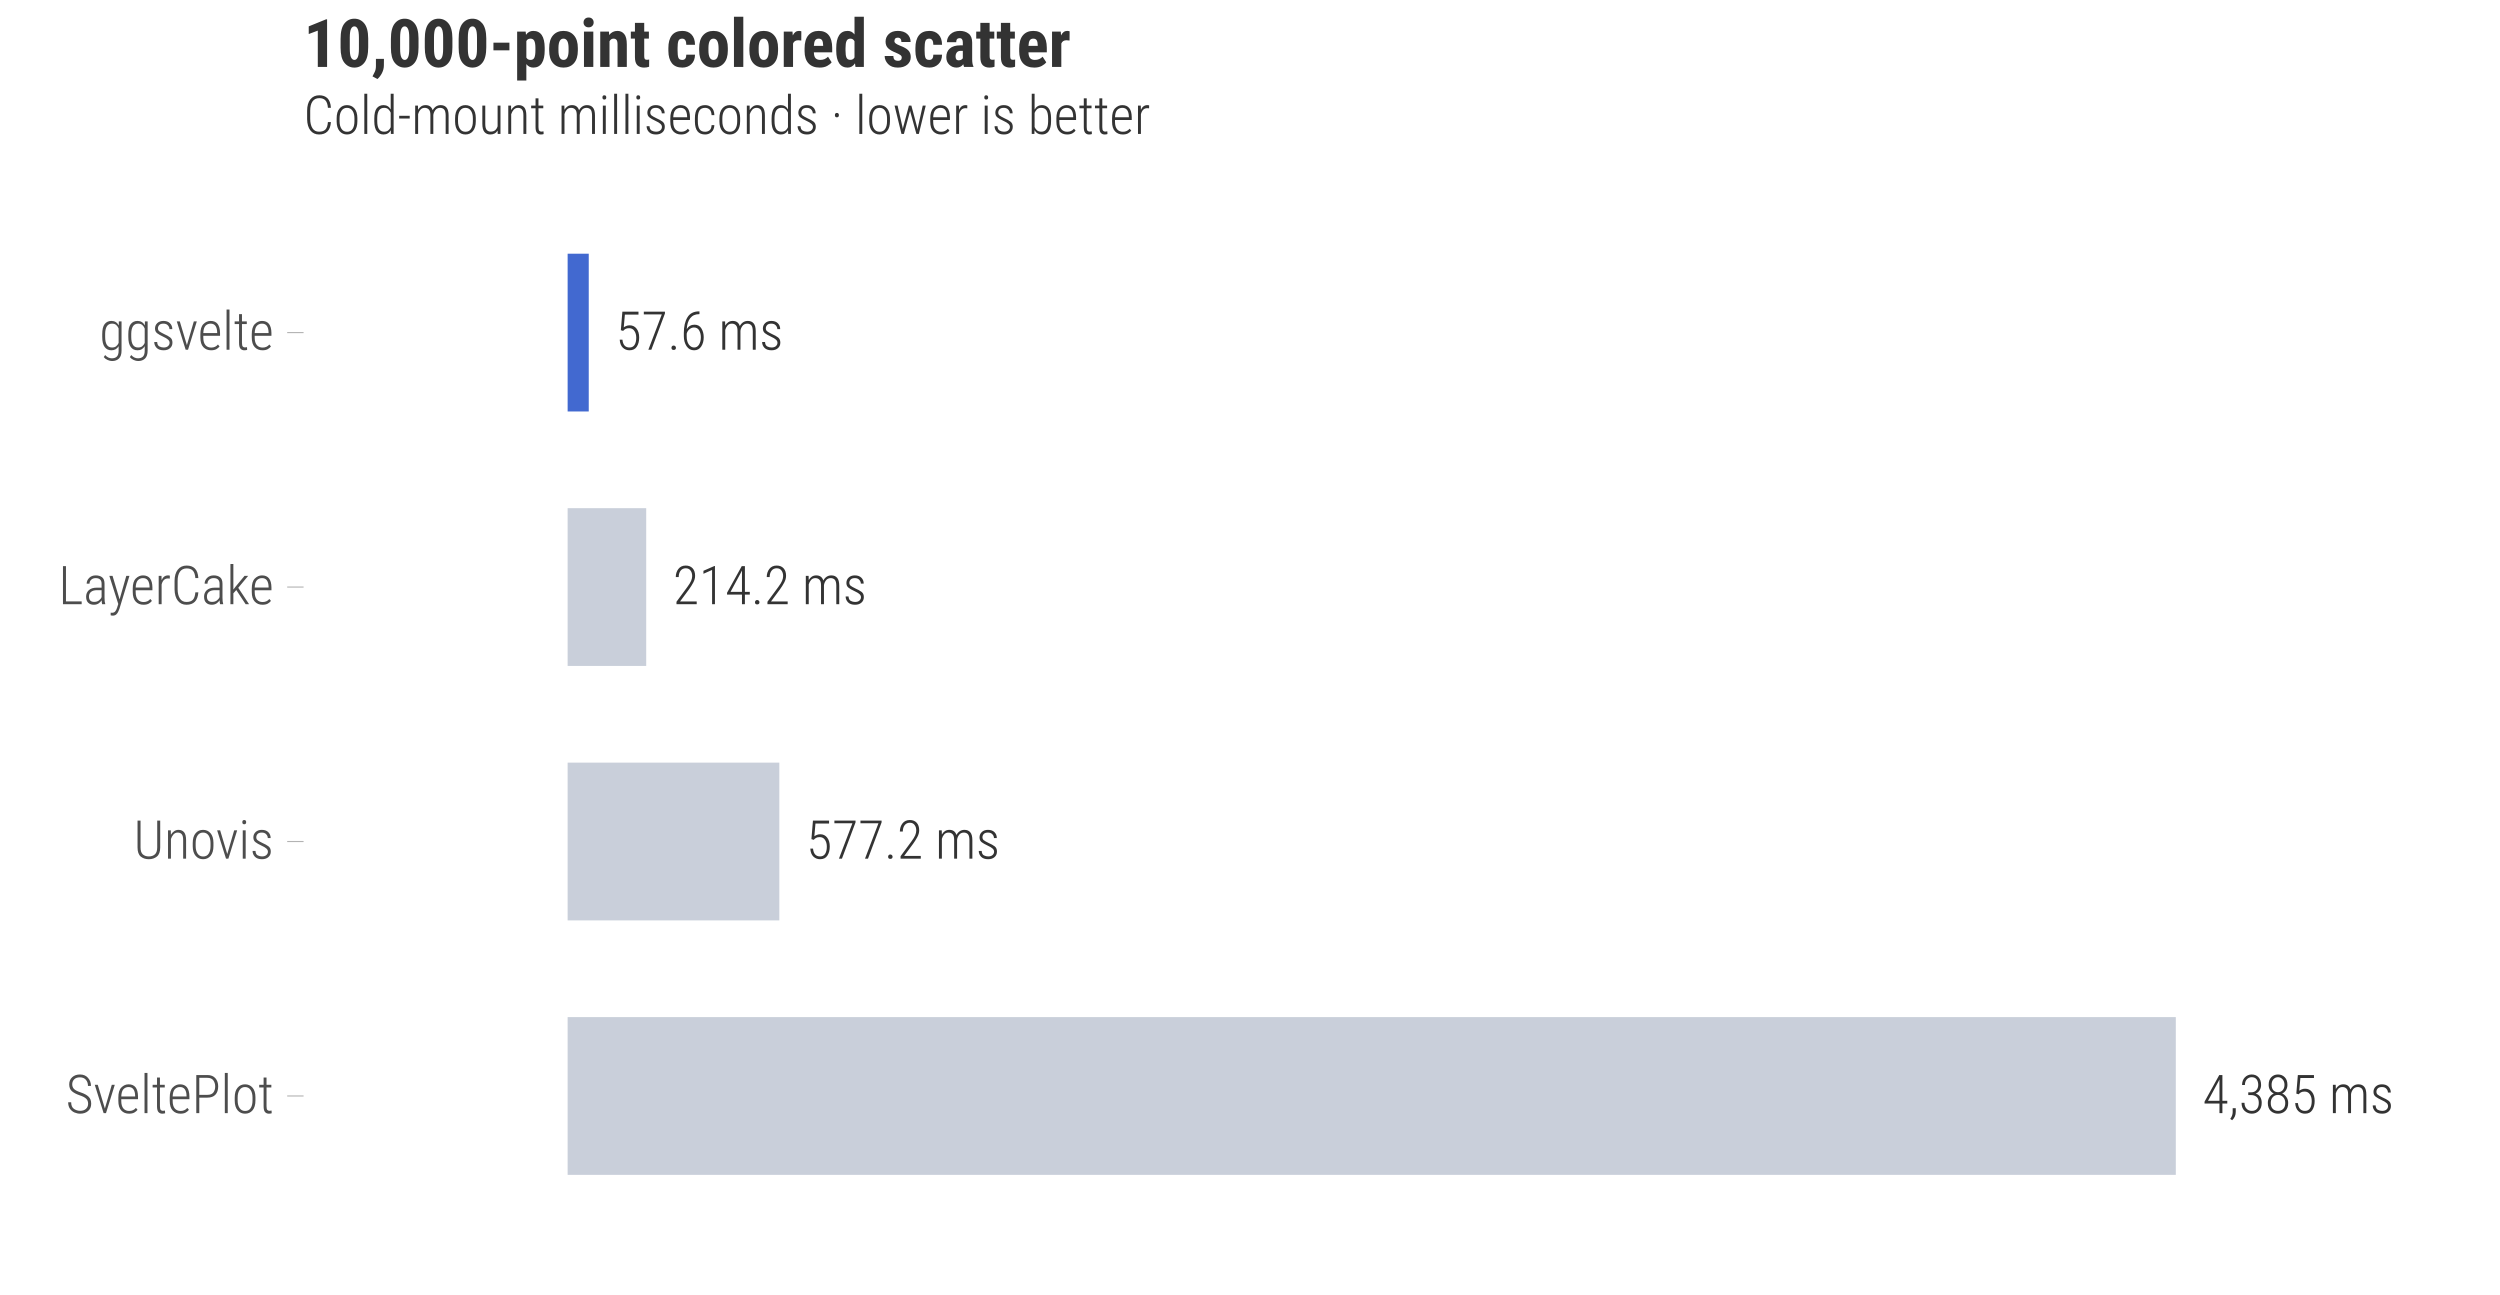
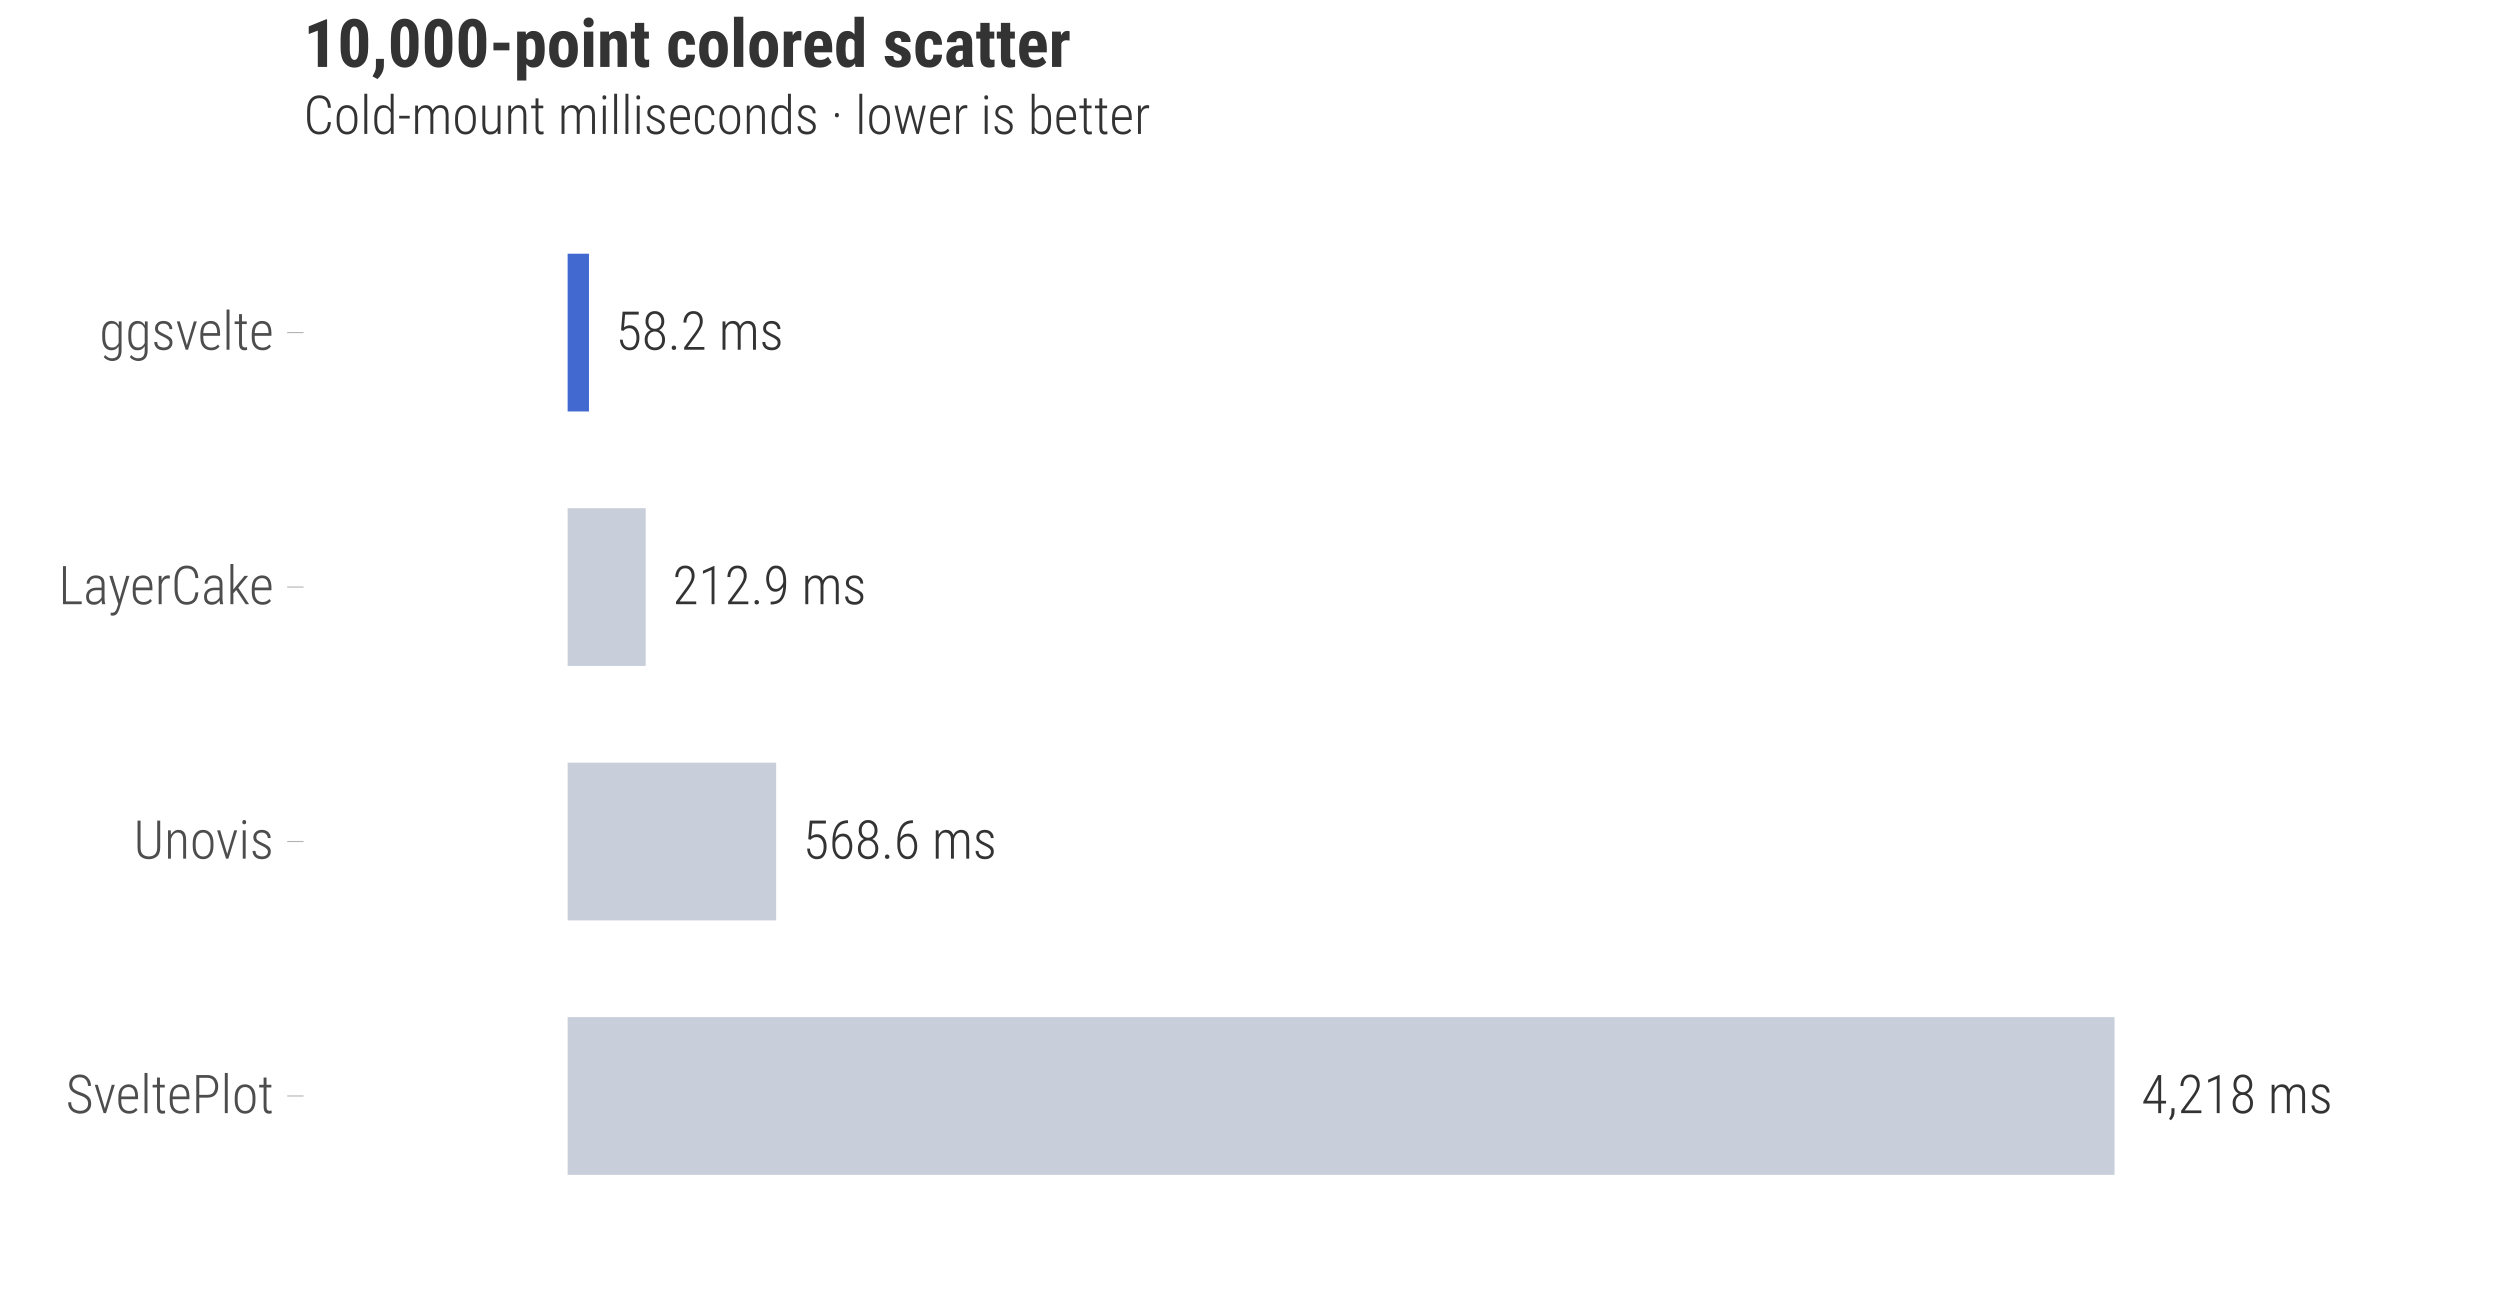
- <svg xmlns="http://www.w3.org/2000/svg" width="560" height="290" viewBox="0 0 560 290" role="img" aria-label="Bar chart of cold-mount time for a 10,000-point colored scatter: ggsvelte 57.6 ms, LayerCake 214.2 ms, Unovis 577.2 ms, SveltePlot 4,385 ms. Lower is better." class="gg-plot" font-family="&quot;Roboto Condensed&quot;, &quot;Arial Narrow&quot;, Arial, sans-serif" font-size="11" font-weight="300" text-rendering="optimizeLegibility" shape-rendering="geometricPrecision">
+ <svg xmlns="http://www.w3.org/2000/svg" width="560" height="290" viewBox="0 0 560 290" role="img" aria-label="Bar chart of cold-mount time for a 10,000-point colored scatter: ggsvelte 58.2 ms, LayerCake 212.9 ms, Unovis 568.6 ms, SveltePlot 4,218 ms. Lower is better." class="gg-plot" font-family="&quot;Roboto Condensed&quot;, &quot;Arial Narrow&quot;, Arial, sans-serif" font-size="11" font-weight="300" text-rendering="optimizeLegibility" shape-rendering="geometricPrecision">
  <rect class="gg-paper" width="560" height="290" fill="var(--gg-paper, #ffffff)" />
  <text class="gg-title" x="68" y="15" font-size="15" font-weight="700" fill="var(--gg-ink, #333333)">10,000-point colored scatter</text>
  <text class="gg-subtitle" x="68" y="30" font-size="12" font-weight="300" fill="var(--gg-ink, #333333)">Cold-mount milliseconds · lower is better</text>
  <defs>
    <clipPath id="gg-clip-0">
      <rect width="488" height="228" />
    </clipPath>
  </defs>
  <g class="gg-panel" data-panel="0" transform="translate(68,46)">
    <rect class="gg-panel-background" width="488" height="228" fill="var(--gg-panel, #ffffff)" />
    <g class="gg-grid" stroke="var(--gg-grid, transparent)" stroke-width="0.25" vector-effect="non-scaling-stroke">
      <line x1="59.15" y1="0" x2="59.15" y2="228" />
      <line x1="141.31" y1="0" x2="141.31" y2="228" />
      <line x1="223.46" y1="0" x2="223.46" y2="228" />
      <line x1="305.62" y1="0" x2="305.62" y2="228" />
      <line x1="387.77" y1="0" x2="387.77" y2="228" />
      <line x1="469.93" y1="0" x2="469.93" y2="228" />
      <line x1="0" y1="199.5" x2="488" y2="199.5" />
      <line x1="0" y1="142.5" x2="488" y2="142.5" />
      <line x1="0" y1="85.5" x2="488" y2="85.5" />
      <line x1="0" y1="28.5" x2="488" y2="28.5" />
    </g>
    <g class="gg-marks" clip-path="url(#gg-clip-0)">
      <g class="gg-batch gg-rects" data-layer="0">
-         <rect x="59.15" y="10.83" width="4.73" height="35.34" fill="#4269d0" />
-         <rect x="59.15" y="67.83" width="17.6" height="35.34" fill="#c9cfda" />
-         <rect x="59.15" y="124.83" width="47.42" height="35.34" fill="#c9cfda" />
-         <rect x="59.15" y="181.83" width="360.23" height="35.34" fill="#c9cfda" />
+         <rect x="59.15" y="10.83" width="4.78" height="35.34" fill="#4269d0" />
+         <rect x="59.15" y="67.83" width="17.49" height="35.34" fill="#c9cfda" />
+         <rect x="59.15" y="124.83" width="46.71" height="35.34" fill="#c9cfda" />
+         <rect x="59.15" y="181.83" width="346.51" height="35.34" fill="#c9cfda" />
      </g>
      <g class="gg-batch gg-glyphs" data-layer="1" font-size="12" text-anchor="start">
-         <text x="69.88" y="28.5" dy="0.32em" fill="var(--gg-ink, #333333)">57.6 ms</text>
-         <text x="82.75" y="85.5" dy="0.32em" fill="var(--gg-ink, #333333)">214.2 ms</text>
-         <text x="112.57" y="142.5" dy="0.32em" fill="var(--gg-ink, #333333)">577.2 ms</text>
-         <text x="425.38" y="199.5" dy="0.32em" fill="var(--gg-ink, #333333)">4,385 ms</text>
+         <text x="69.93" y="28.5" dy="0.32em" fill="var(--gg-ink, #333333)">58.2 ms</text>
+         <text x="82.64" y="85.5" dy="0.32em" fill="var(--gg-ink, #333333)">212.9 ms</text>
+         <text x="111.86" y="142.5" dy="0.32em" fill="var(--gg-ink, #333333)">568.6 ms</text>
+         <text x="411.66" y="199.5" dy="0.32em" fill="var(--gg-ink, #333333)">4,218 ms</text>
      </g>
    </g>
    <rect class="gg-panel-border" width="488" height="228" fill="none" stroke="var(--gg-panelBorder, transparent)" stroke-width="0.5" vector-effect="non-scaling-stroke" />
  </g>
  <g class="gg-axis gg-axis-y" transform="translate(68,46)">
    <g class="gg-tick" transform="translate(0,199.5)">
      <line x2="-3.67" stroke="var(--gg-tickColor, #b3b3b3)" stroke-width="0.25" vector-effect="non-scaling-stroke" />
      <text x="-6.67" dy="0.32em" text-anchor="end" fill="var(--gg-axisText, #4d4d4d)" font-size="12" font-weight="300">SveltePlot</text>
    </g>
    <g class="gg-tick" transform="translate(0,142.5)">
      <line x2="-3.67" stroke="var(--gg-tickColor, #b3b3b3)" stroke-width="0.25" vector-effect="non-scaling-stroke" />
      <text x="-6.67" dy="0.32em" text-anchor="end" fill="var(--gg-axisText, #4d4d4d)" font-size="12" font-weight="300">Unovis</text>
    </g>
    <g class="gg-tick" transform="translate(0,85.5)">
      <line x2="-3.67" stroke="var(--gg-tickColor, #b3b3b3)" stroke-width="0.25" vector-effect="non-scaling-stroke" />
      <text x="-6.67" dy="0.32em" text-anchor="end" fill="var(--gg-axisText, #4d4d4d)" font-size="12" font-weight="300">LayerCake</text>
    </g>
    <g class="gg-tick" transform="translate(0,28.5)">
      <line x2="-3.67" stroke="var(--gg-tickColor, #b3b3b3)" stroke-width="0.25" vector-effect="non-scaling-stroke" />
      <text x="-6.67" dy="0.32em" text-anchor="end" fill="var(--gg-axisText, #4d4d4d)" font-size="12" font-weight="300">ggsvelte</text>
    </g>
  </g>
</svg>
